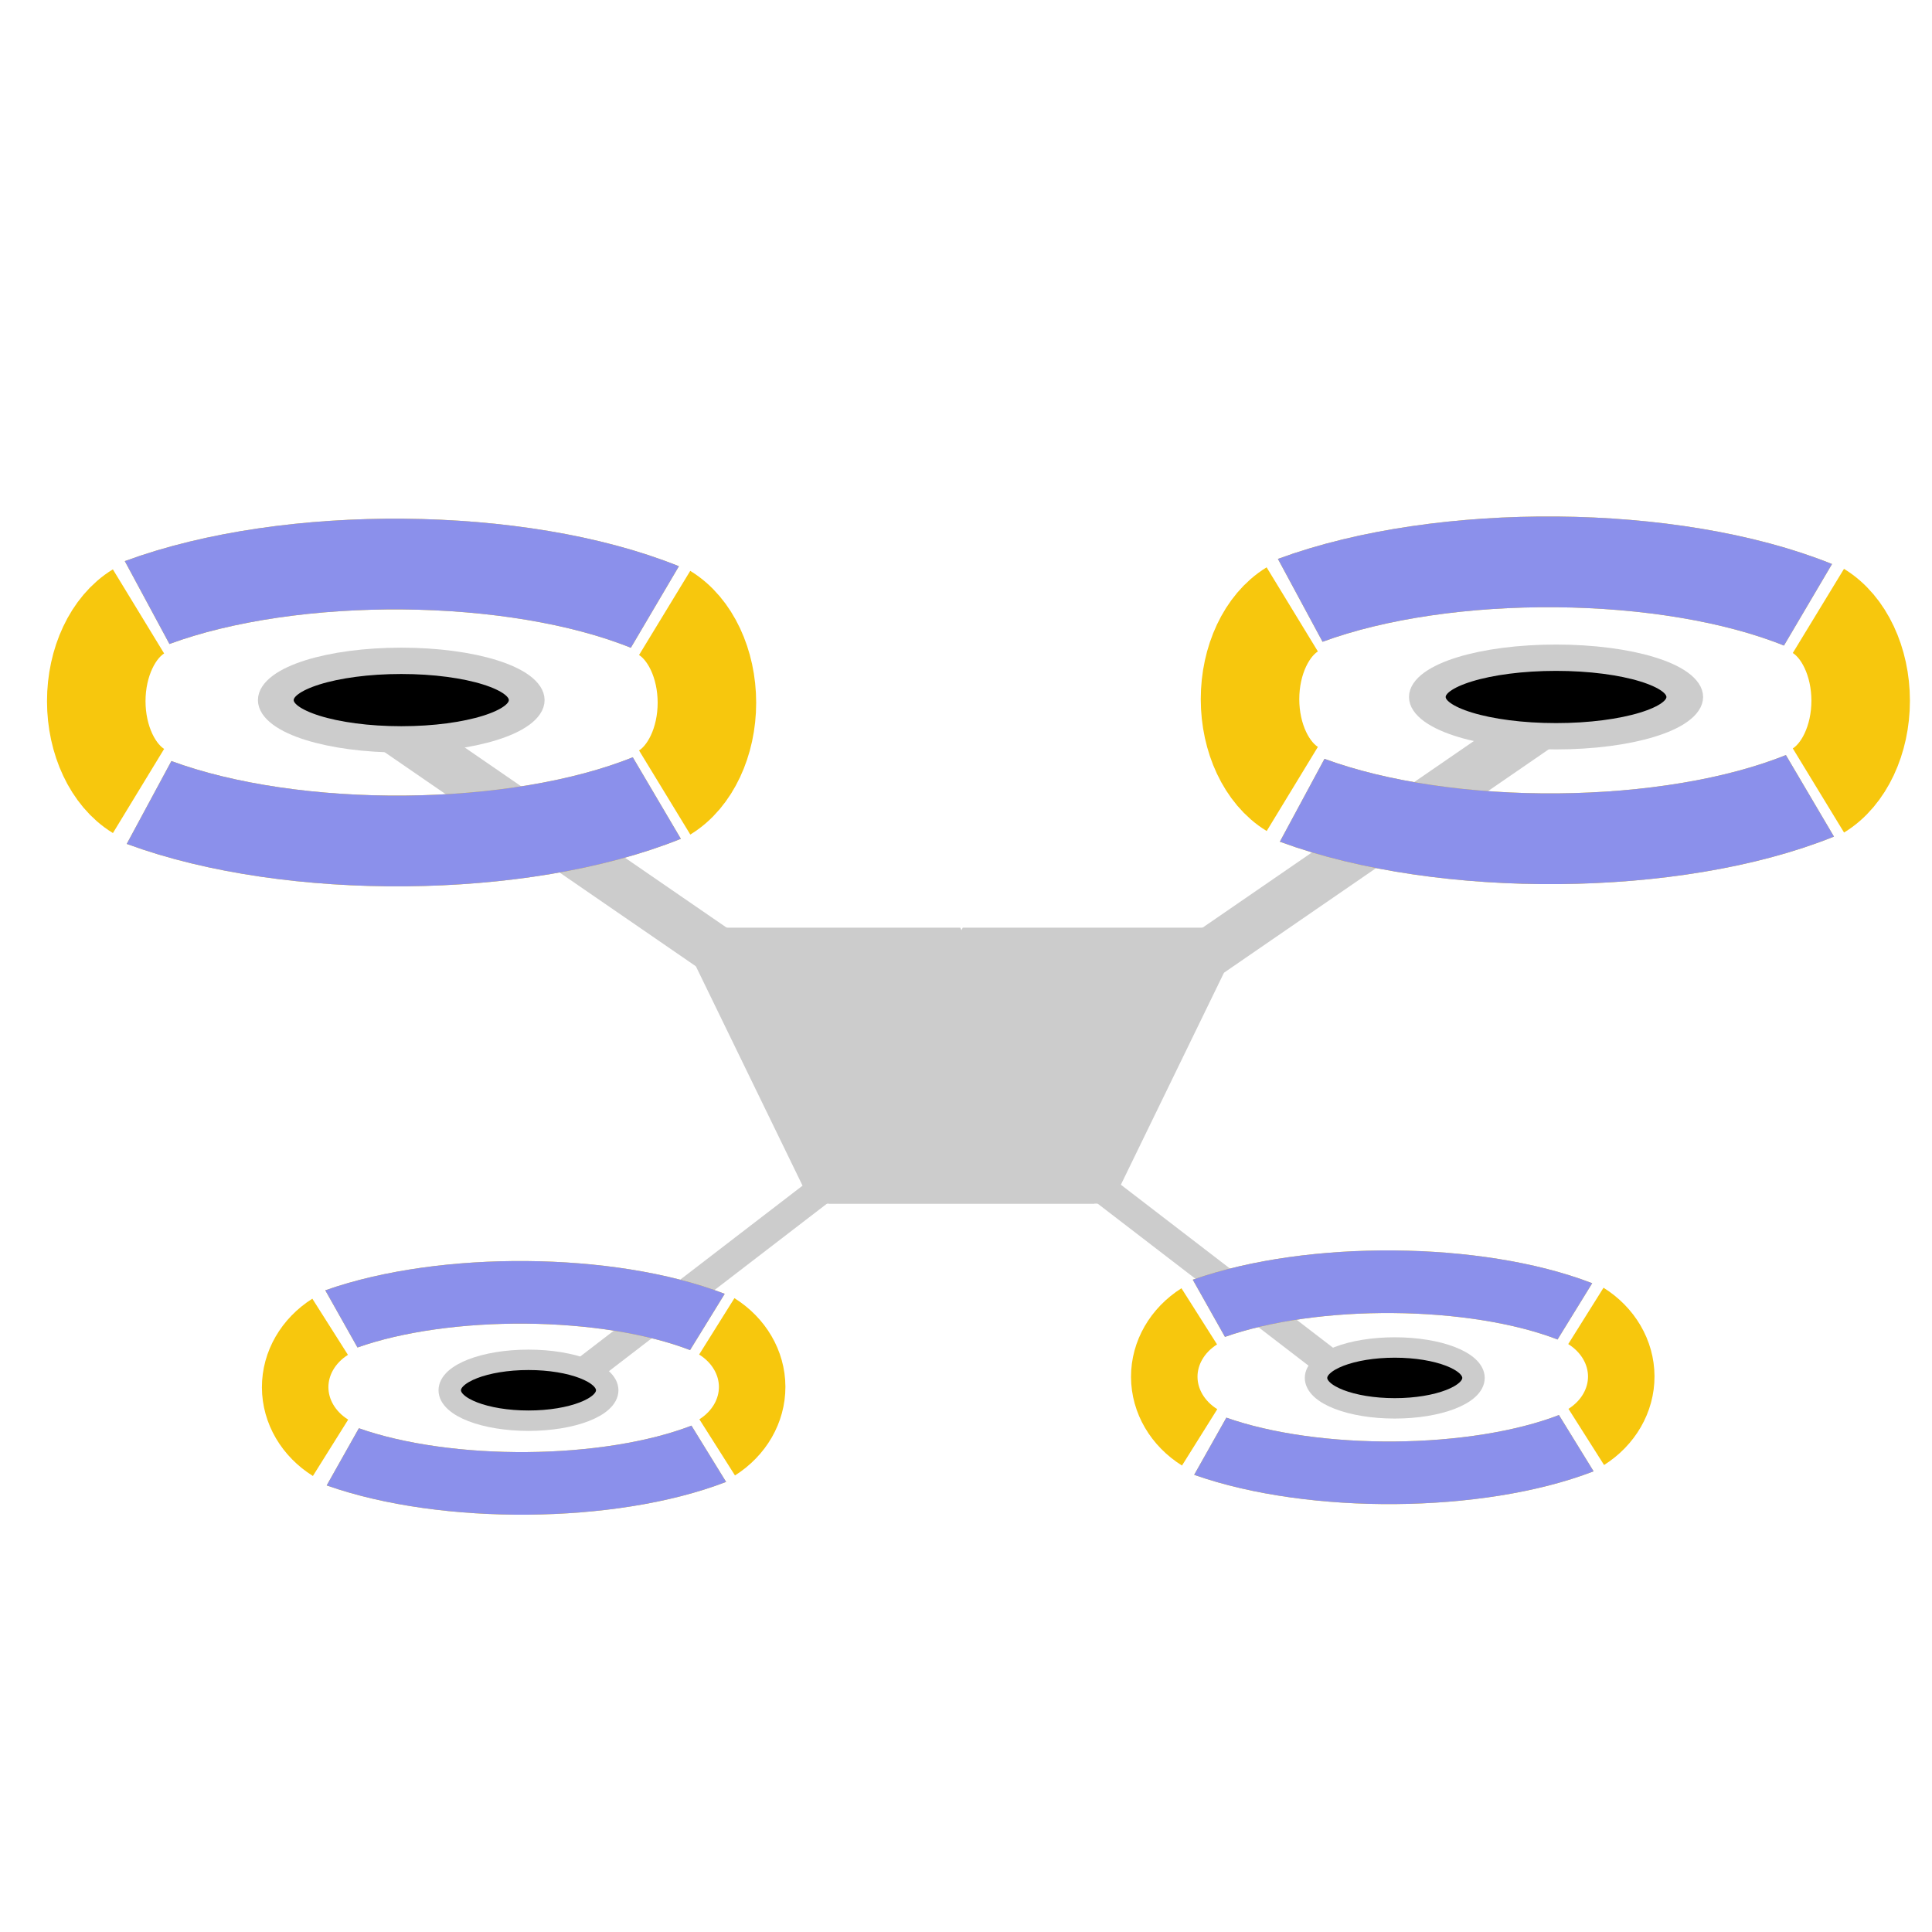
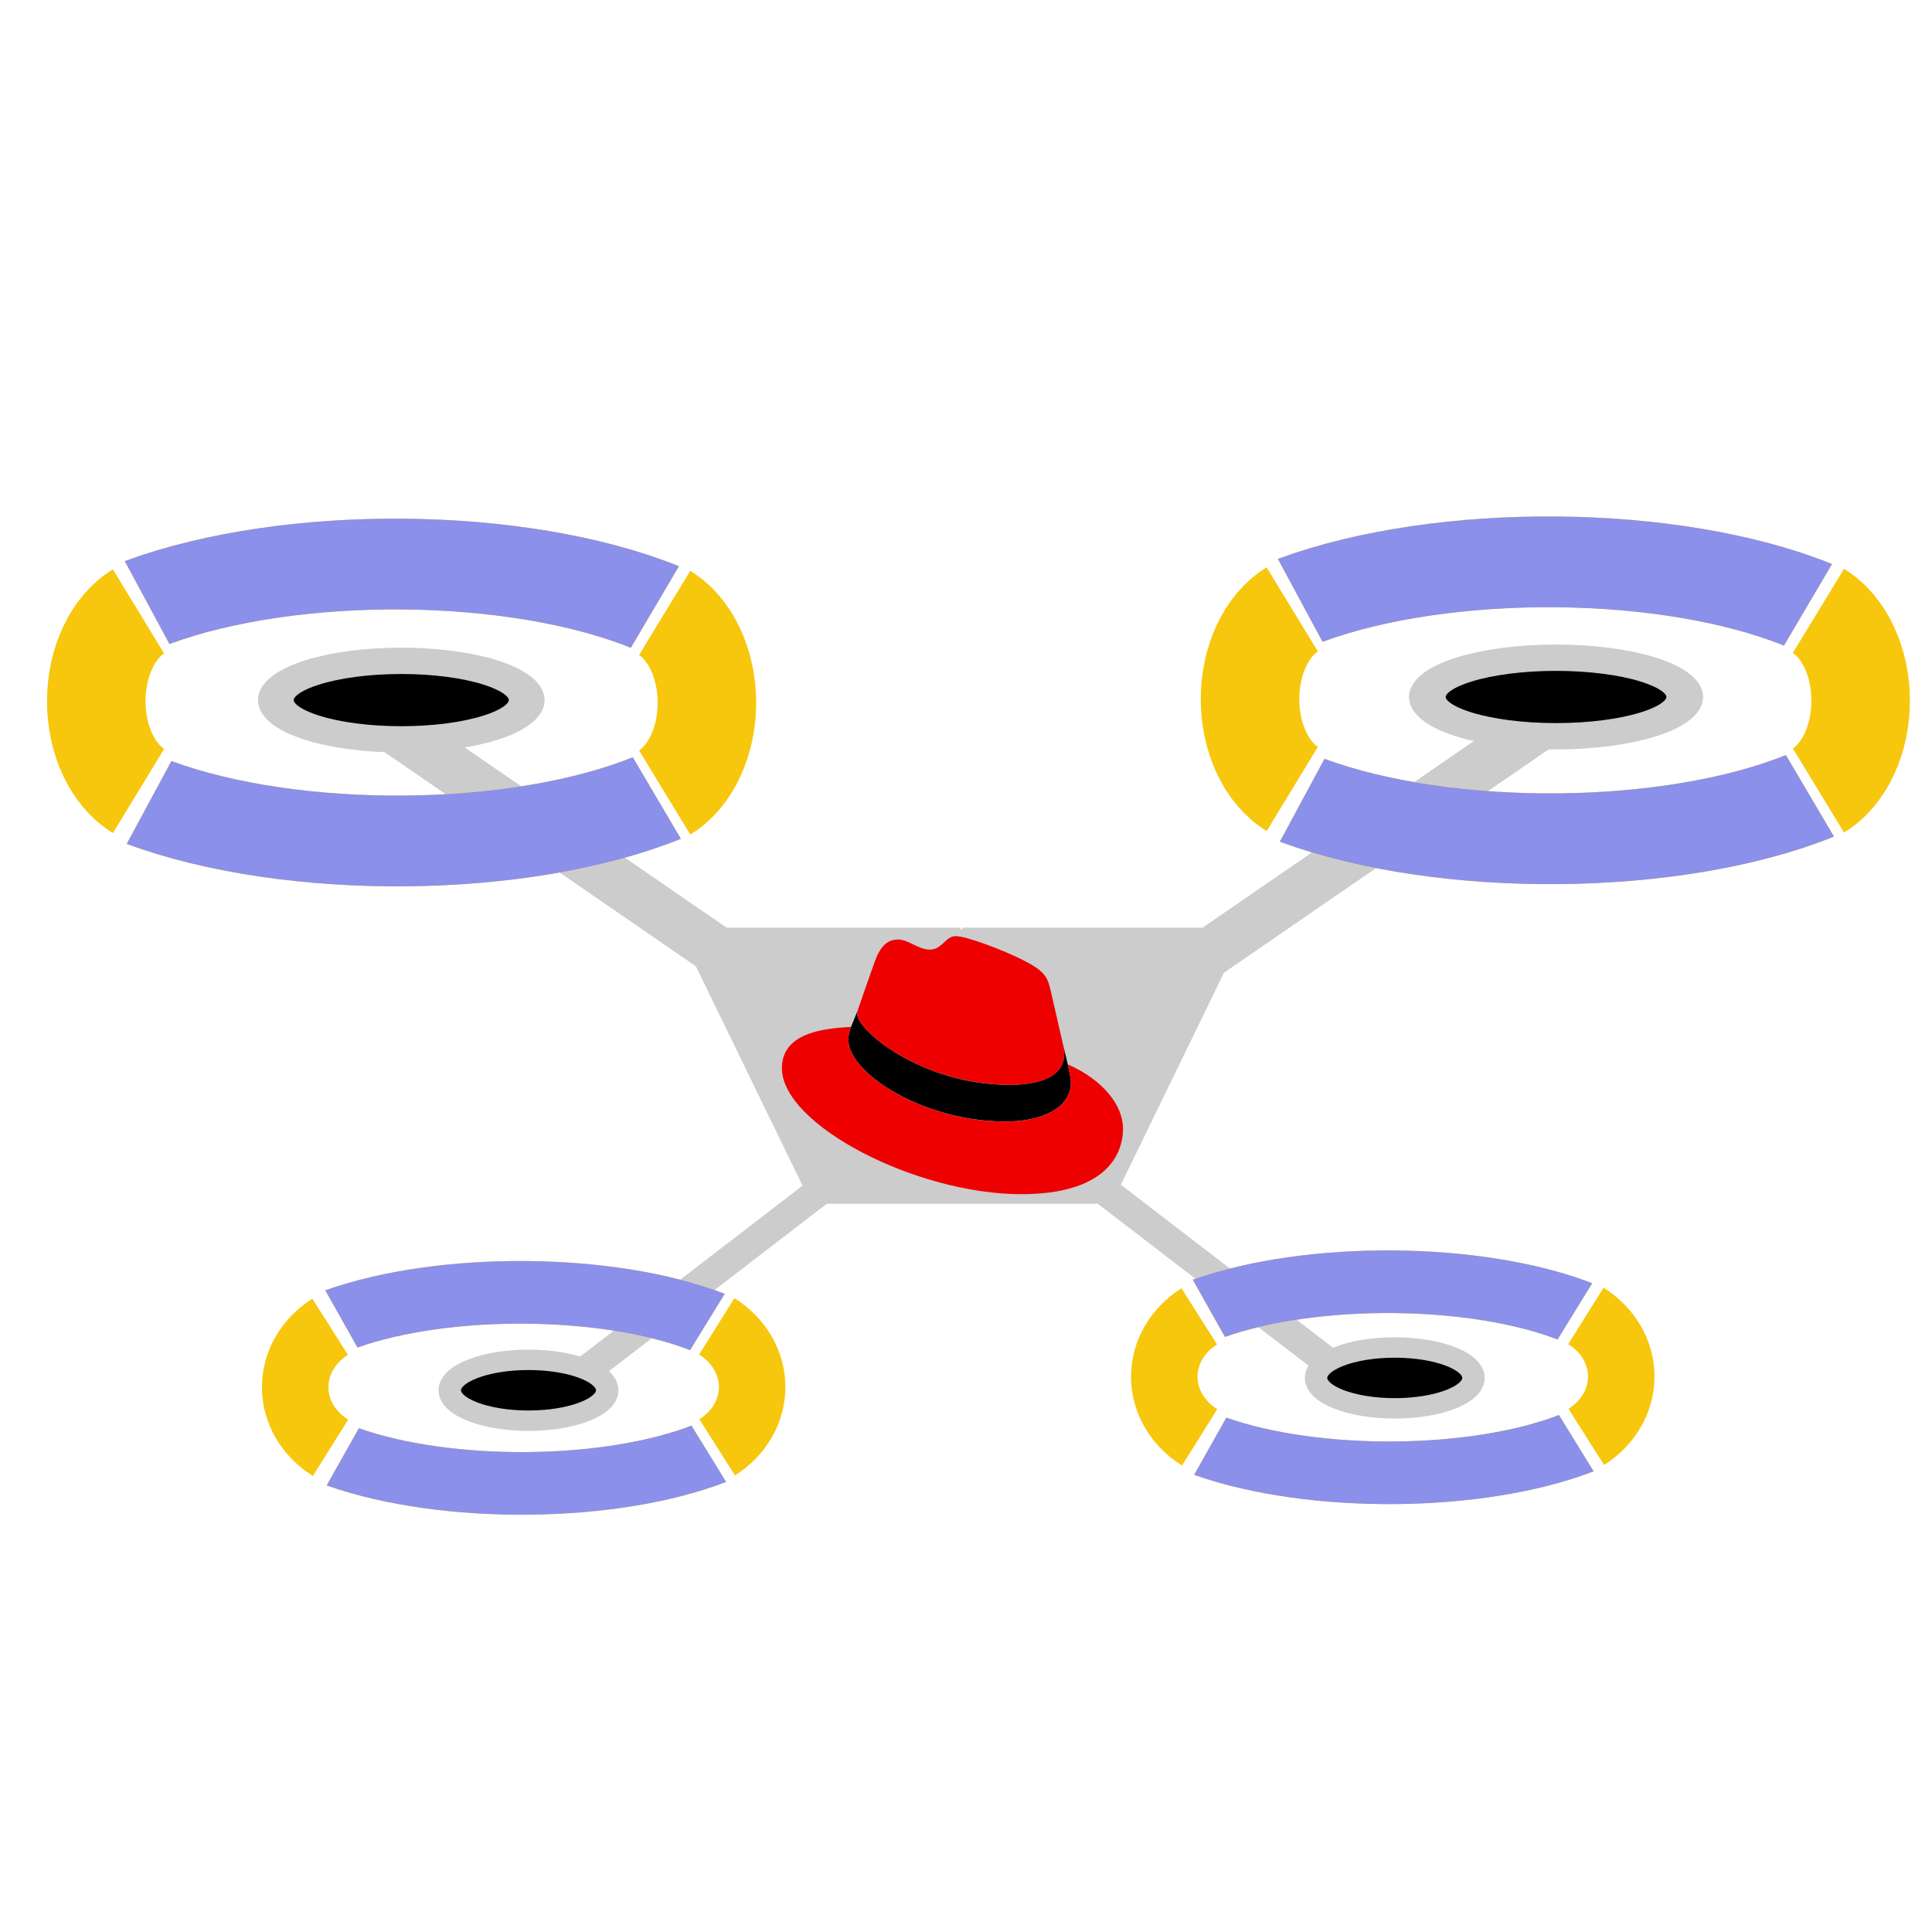
<svg xmlns="http://www.w3.org/2000/svg" width="500" height="500" id="svg2" version="1.1">
  <defs id="defs4" />
-   <g id="layer1" transform="translate(0,-552.3622)">
+   <g id="layer1" transform="translate(0,-552.3622)" style="display:inline">
    <g id="g3794" transform="matrix(0.6572875,0,0,0.6747096,118.9492,266.6526)" style="display:inline;fill:#cccccc;stroke:#cccccc;stroke-opacity:1">
      <rect ry="0" transform="matrix(1,0,0.4465994,0.894734,0,0)" y="878.302" x="-296.002" height="103.616" width="96.815" id="rect2985" style="display:inline;fill:#cccccc;fill-opacity:1;stroke:#cccccc;stroke-width:14.678;stroke-miterlimit:4;stroke-dasharray:none;stroke-opacity:1" />
      <rect ry="0" transform="matrix(-1,0,-0.4465994,0.894734,0,0)" y="878.302" x="-691.213" height="103.616" width="96.815" id="rect2985-1" style="display:inline;fill:#cccccc;fill-opacity:1;stroke:#cccccc;stroke-width:14.678;stroke-miterlimit:4;stroke-dasharray:none;stroke-opacity:1" />
    </g>
-     <path style="fill:none;stroke:#cccccc;stroke-width:12.749;stroke-linecap:butt;stroke-linejoin:miter;stroke-miterlimit:4;stroke-opacity:1;stroke-dasharray:none" d="m 311.367,800.08 86.29,-59.36" id="path3798-2" />
-     <path style="fill:none;stroke:#cccccc;stroke-width:7.542;stroke-linecap:butt;stroke-linejoin:miter;stroke-miterlimit:4;stroke-opacity:1;stroke-dasharray:none" d="M 215.822,857.722 149.654,908.567" id="path3798-7" />
-     <path style="fill:none;stroke:#cccccc;stroke-width:7.542;stroke-linecap:butt;stroke-linejoin:miter;stroke-miterlimit:4;stroke-opacity:1;stroke-dasharray:none" d="m 285.945,860.544 66.168,50.845" id="path3798-7-8" />
-     <path style="fill:none;stroke:#cccccc;stroke-width:12.749;stroke-linecap:butt;stroke-linejoin:miter;stroke-miterlimit:4;stroke-opacity:1;stroke-dasharray:none" d="M 184.755,797.905 98.464,738.545" id="path3798-2-1" />
-     <path style="fill:#000000;fill-opacity:1;stroke:#cccccc;stroke-width:10;stroke-miterlimit:4;stroke-opacity:1;stroke-dasharray:none" id="path3872" d="m 116.129,169.758 c 0,8.24 -15.706,14.919 -35.081,14.919 -19.375,0 -35.081,-6.68 -35.081,-14.919 0,-8.24 15.706,-14.919 35.081,-14.919 19.375,0 35.081,6.68 35.081,14.919 z" transform="matrix(0.9254432,0,0,0.6812452,28.84059,617.9009)" />
-     <path style="fill:#000000;fill-opacity:1;stroke:#cccccc;stroke-width:10;stroke-miterlimit:4;stroke-opacity:1;stroke-dasharray:none" id="path3872-7" d="m 116.129,169.758 c 0,8.24 -15.706,14.919 -35.081,14.919 -19.375,0 -35.081,-6.68 -35.081,-14.919 0,-8.24 15.706,-14.919 35.081,-14.919 19.375,0 35.081,6.68 35.081,14.919 z" transform="matrix(0.9495609,0,0,0.6812452,325.7435,617.0944)" />
-     <path style="fill:#000000;fill-opacity:1;stroke:#cccccc;stroke-width:10;stroke-miterlimit:4;stroke-opacity:1;stroke-dasharray:none" id="path3872-7-1" d="m 116.129,169.758 c 0,8.24 -15.706,14.919 -35.081,14.919 -19.375,0 -35.081,-6.68 -35.081,-14.919 0,-8.24 15.706,-14.919 35.081,-14.919 19.375,0 35.081,6.68 35.081,14.919 z" transform="matrix(0.580844,0,0,0.5279305,313.8878,819.3466)" />
-     <path style="fill:#000000;fill-opacity:1;stroke:#cccccc;stroke-width:10;stroke-miterlimit:4;stroke-opacity:1;stroke-dasharray:none" id="path3872-7-1-5" d="m 116.129,169.758 c 0,8.24 -15.706,14.919 -35.081,14.919 -19.375,0 -35.081,-6.68 -35.081,-14.919 0,-8.24 15.706,-14.919 35.081,-14.919 19.375,0 35.081,6.68 35.081,14.919 z" transform="matrix(0.580844,0,0,0.5279305,89.69421,822.5402)" />
+     <path style="fill:none;stroke:#cccccc;stroke-width:12.749;stroke-linecap:butt;stroke-linejoin:miter;stroke-miterlimit:4;stroke-dasharray:none;stroke-opacity:1" d="m 311.367,800.08 86.29,-59.36" id="path3798-2" />
+     <path style="fill:none;stroke:#cccccc;stroke-width:7.542;stroke-linecap:butt;stroke-linejoin:miter;stroke-miterlimit:4;stroke-dasharray:none;stroke-opacity:1" d="M 215.822,857.722 149.654,908.567" id="path3798-7" />
+     <path style="fill:none;stroke:#cccccc;stroke-width:7.542;stroke-linecap:butt;stroke-linejoin:miter;stroke-miterlimit:4;stroke-dasharray:none;stroke-opacity:1" d="m 285.945,860.544 66.168,50.845" id="path3798-7-8" />
+     <path style="fill:none;stroke:#cccccc;stroke-width:12.749;stroke-linecap:butt;stroke-linejoin:miter;stroke-miterlimit:4;stroke-dasharray:none;stroke-opacity:1" d="M 184.755,797.905 98.464,738.545" id="path3798-2-1" />
+     <ellipse style="fill:#000000;fill-opacity:1;stroke:#cccccc;stroke-width:10;stroke-miterlimit:4;stroke-dasharray:none;stroke-opacity:1" id="path3872" transform="matrix(0.9254432,0,0,0.6812452,28.84059,617.9009)" cx="81.048" cy="169.758" rx="35.081" ry="14.919" />
+     <ellipse style="fill:#000000;fill-opacity:1;stroke:#cccccc;stroke-width:10;stroke-miterlimit:4;stroke-dasharray:none;stroke-opacity:1" id="path3872-7" transform="matrix(0.9495609,0,0,0.6812452,325.7435,617.0944)" cx="81.048" cy="169.758" rx="35.081" ry="14.919" />
+     <ellipse style="fill:#000000;fill-opacity:1;stroke:#cccccc;stroke-width:10;stroke-miterlimit:4;stroke-dasharray:none;stroke-opacity:1" id="path3872-7-1" transform="matrix(0.580844,0,0,0.5279305,313.8878,819.3466)" cx="81.048" cy="169.758" rx="35.081" ry="14.919" />
+     <ellipse style="fill:#000000;fill-opacity:1;stroke:#cccccc;stroke-width:10;stroke-miterlimit:4;stroke-dasharray:none;stroke-opacity:1" id="path3872-7-1-5" transform="matrix(0.580844,0,0,0.5279305,89.69421,822.5402)" cx="81.048" cy="169.758" rx="35.081" ry="14.919" />
  </g>
  <g id="layer3" style="display:inline">
    <g id="g3074" transform="translate(192.1217,-435.1843)" style="display:inline">
      <path transform="matrix(0.9274643,0,0,0.7674836,-205.264,498.8283)" d="M 197.448,186.174 A 100.658,47.368 0 0 1 55.765,187.673" id="path3928-3" style="fill:#000000;fill-opacity:0;stroke:#f7c70d;stroke-width:30.597;stroke-miterlimit:4;stroke-dasharray:none;stroke-opacity:1" />
      <path transform="matrix(0.9274643,0,0,-0.7674836,-205.7667,735.1617)" d="M 197.448,186.174 A 100.658,47.368 0 0 1 55.765,187.673" id="path3928-3-2" style="fill:#000000;fill-opacity:0;stroke:#f7c70d;stroke-width:30.597;stroke-miterlimit:4;stroke-dasharray:none;stroke-opacity:1" />
    </g>
    <g id="g3074-4" transform="translate(490.5462,-435.7552)" style="display:inline">
      <path transform="matrix(0.9274643,0,0,0.7674836,-205.264,498.8283)" d="M 197.448,186.174 A 100.658,47.368 0 0 1 55.765,187.673" id="path3928-3-25" style="display:inline;fill:#000000;fill-opacity:0;stroke:#f7c70d;stroke-width:30.597;stroke-miterlimit:4;stroke-dasharray:none;stroke-opacity:1" />
      <path transform="matrix(0.9274643,0,0,-0.7674836,-205.7667,735.1617)" d="M 197.448,186.174 A 100.658,47.368 0 0 1 55.765,187.673" id="path3928-3-2-9" style="display:inline;fill:#000000;fill-opacity:0;stroke:#f7c70d;stroke-width:30.597;stroke-miterlimit:4;stroke-dasharray:none;stroke-opacity:1" />
    </g>
    <g id="g3074-0" transform="matrix(0.7208236,0,0,0.6899919,199.39,-66.54331)">
      <path transform="matrix(0.9274643,0,0,0.7674836,-205.264,498.8283)" d="M 197.448,186.174 A 100.658,47.368 0 0 1 55.765,187.673" id="path3928-3-3" style="fill:#000000;fill-opacity:0;stroke:#f7c70d;stroke-width:30.597;stroke-miterlimit:4;stroke-dasharray:none;stroke-opacity:1" />
      <path transform="matrix(0.9274643,0,0,-0.7674836,-205.7667,735.1617)" d="M 197.448,186.174 A 100.658,47.368 0 0 1 55.765,187.673" id="path3928-3-2-0" style="fill:#000000;fill-opacity:0;stroke:#f7c70d;stroke-width:30.597;stroke-miterlimit:4;stroke-dasharray:none;stroke-opacity:1" />
    </g>
    <g id="g3074-0-9" transform="matrix(0.7208236,0,0,0.6899919,423.895,-69.28588)" style="display:inline">
      <path transform="matrix(0.9274643,0,0,0.7674836,-205.264,498.8283)" d="M 197.448,186.174 A 100.658,47.368 0 0 1 55.765,187.673" id="path3928-3-3-4" style="fill:#000000;fill-opacity:0;stroke:#f7c70d;stroke-width:30.597;stroke-miterlimit:4;stroke-dasharray:none;stroke-opacity:1" />
      <path transform="matrix(0.9274643,0,0,-0.7674836,-205.7667,735.1617)" d="M 197.448,186.174 A 100.658,47.368 0 0 1 55.765,187.673" id="path3928-3-2-0-5" style="fill:#000000;fill-opacity:0;stroke:#f7c70d;stroke-width:30.597;stroke-miterlimit:4;stroke-dasharray:none;stroke-opacity:1" />
    </g>
  </g>
  <g id="g13315" style="display:inline">
    <g id="g13295" transform="translate(192.1217,-435.1843)" style="display:inline">
      <path transform="matrix(0.9274643,0,0,0.7674836,-205.264,498.8283)" d="M 197.448,186.174 A 100.658,47.368 0 0 1 55.765,187.673" id="path13291" style="fill:#000000;fill-opacity:0;stroke:#8b90eb;stroke-width:30.597;stroke-miterlimit:4;stroke-dasharray:none;stroke-opacity:1" />
      <path transform="matrix(0.9274643,0,0,-0.7674836,-205.7667,735.1617)" d="M 197.448,186.174 A 100.658,47.368 0 0 1 55.765,187.673" id="path13293" style="fill:#000000;fill-opacity:0;stroke:#8b90eb;stroke-width:30.597;stroke-miterlimit:4;stroke-dasharray:none;stroke-opacity:1" />
    </g>
    <g id="g13301" transform="translate(490.5462,-435.7552)" style="display:inline">
      <path transform="matrix(0.9274643,0,0,0.7674836,-205.264,498.8283)" d="M 197.448,186.174 A 100.658,47.368 0 0 1 55.765,187.673" id="path13297" style="display:inline;fill:#000000;fill-opacity:0;stroke:#8b90eb;stroke-width:30.597;stroke-miterlimit:4;stroke-dasharray:none;stroke-opacity:1" />
      <path transform="matrix(0.9274643,0,0,-0.7674836,-205.7667,735.1617)" d="M 197.448,186.174 A 100.658,47.368 0 0 1 55.765,187.673" id="path13299" style="display:inline;fill:#000000;fill-opacity:0;stroke:#8b90eb;stroke-width:30.597;stroke-miterlimit:4;stroke-dasharray:none;stroke-opacity:1" />
    </g>
    <g id="g13307" transform="matrix(0.7208236,0,0,0.6899919,199.39,-66.54331)">
      <path transform="matrix(0.9274643,0,0,0.7674836,-205.264,498.8283)" d="M 197.448,186.174 A 100.658,47.368 0 0 1 55.765,187.673" id="path13303" style="fill:#000000;fill-opacity:0;stroke:#8b90eb;stroke-width:30.597;stroke-miterlimit:4;stroke-dasharray:none;stroke-opacity:1" />
      <path transform="matrix(0.9274643,0,0,-0.7674836,-205.7667,735.1617)" d="M 197.448,186.174 A 100.658,47.368 0 0 1 55.765,187.673" id="path13305" style="fill:#000000;fill-opacity:0;stroke:#8b90eb;stroke-width:30.597;stroke-miterlimit:4;stroke-dasharray:none;stroke-opacity:1" />
    </g>
    <g id="g13313" transform="matrix(0.7208236,0,0,0.6899919,423.895,-69.28588)" style="display:inline">
      <path transform="matrix(0.9274643,0,0,0.7674836,-205.264,498.8283)" d="M 197.448,186.174 A 100.658,47.368 0 0 1 55.765,187.673" id="path13309" style="fill:#000000;fill-opacity:0;stroke:#8b90eb;stroke-width:30.597;stroke-miterlimit:4;stroke-dasharray:none;stroke-opacity:1" />
      <path transform="matrix(0.9274643,0,0,-0.7674836,-205.7667,735.1617)" d="M 197.448,186.174 A 100.658,47.368 0 0 1 55.765,187.673" id="path13311" style="fill:#000000;fill-opacity:0;stroke:#8b90eb;stroke-width:30.597;stroke-miterlimit:4;stroke-dasharray:none;stroke-opacity:1" />
    </g>
  </g>
  <g id="layer2" style="display:inline">
    <path transform="matrix(0,1,1,0,0,-552.3622)" d="m 926.94,185.606 a 19.189,21.563 0 0 1 -15.685,9.053 19.189,21.563 0 0 1 -15.638,-9.155" id="path3928-3-2-0-5-3" style="display:inline;fill:#000000;fill-opacity:0;stroke:#f7c70d;stroke-width:17.208;stroke-miterlimit:4;stroke-dasharray:none;stroke-opacity:1" />
    <path transform="matrix(0,1,1,0,0,0)" d="m 205.098,172.018 a 25.372,18.284 0 0 1 -23.238,10.931 25.372,18.284 0 0 1 -23.229,-10.941" id="path3928-3-2-0-5-3-3" style="display:inline;fill:#000000;fill-opacity:0;stroke:#f7c70d;stroke-width:25.496;stroke-miterlimit:4;stroke-dasharray:none;stroke-opacity:1" />
    <path transform="matrix(0,-1,-1,0,0,0)" d="m -158.235,-35.844 a 25.372,18.284 0 0 1 -23.238,10.931 25.372,18.284 0 0 1 -23.229,-10.941" id="path3928-3-2-0-5-3-3-5" style="display:inline;fill:#000000;fill-opacity:0;stroke:#f7c70d;stroke-width:25.496;stroke-miterlimit:4;stroke-dasharray:none;stroke-opacity:1" />
    <path transform="matrix(0,1,1,0,0,0)" d="m 204.575,470.608 a 25.372,18.284 0 0 1 -23.238,10.931 25.372,18.284 0 0 1 -23.229,-10.941" id="path3928-3-2-0-5-3-3-6" style="display:inline;fill:#000000;fill-opacity:0;stroke:#f7c70d;stroke-width:25.496;stroke-miterlimit:4;stroke-dasharray:none;stroke-opacity:1" />
    <path transform="matrix(0,-1,-1,0,0,0)" d="m -157.712,-334.435 a 25.372,18.284 0 0 1 -23.238,10.931 25.372,18.284 0 0 1 -23.229,-10.941" id="path3928-3-2-0-5-3-3-5-2" style="display:inline;fill:#000000;fill-opacity:0;stroke:#f7c70d;stroke-width:25.496;stroke-miterlimit:4;stroke-dasharray:none;stroke-opacity:1" />
    <path transform="matrix(0,-1,-1,0,0,0)" d="m -343.368,-85.441 a 19.189,21.563 0 0 1 -15.685,9.053 19.189,21.563 0 0 1 -15.638,-9.155" id="path3928-3-2-0-5-3-6" style="display:inline;fill:#000000;fill-opacity:0;stroke:#f7c70d;stroke-width:17.208;stroke-miterlimit:4;stroke-dasharray:none;stroke-opacity:1" />
    <path transform="matrix(0,1,1,0,0,0)" d="m 371.877,410.527 a 19.189,21.563 0 0 1 -15.685,9.053 19.189,21.563 0 0 1 -15.638,-9.155" id="path3928-3-2-0-5-3-7" style="display:inline;fill:#000000;fill-opacity:0;stroke:#f7c70d;stroke-width:17.208;stroke-miterlimit:4;stroke-dasharray:none;stroke-opacity:1" />
    <path transform="matrix(0,-1,-1,0,0,0)" d="m -340.666,-310.363 a 19.189,21.563 0 0 1 -15.685,9.053 19.189,21.563 0 0 1 -15.638,-9.155" id="path3928-3-2-0-5-3-6-5" style="display:inline;fill:#000000;fill-opacity:0;stroke:#f7c70d;stroke-width:17.208;stroke-miterlimit:4;stroke-dasharray:none;stroke-opacity:1" />
  </g>
  <g id="g10364" style="display:none">
    <path transform="matrix(0,1,1,0,0,-552.3622)" d="m 926.94,185.606 a 19.189,21.563 0 0 1 -15.685,9.053 19.189,21.563 0 0 1 -15.638,-9.155" id="path10348" style="display:inline;fill:#000000;fill-opacity:0;stroke:#8b90eb;stroke-width:17.208;stroke-miterlimit:4;stroke-dasharray:none;stroke-opacity:1" />
    <path transform="matrix(0,1,1,0,0,0)" d="m 205.098,172.018 a 25.372,18.284 0 0 1 -23.238,10.931 25.372,18.284 0 0 1 -23.229,-10.941" id="path10350" style="display:inline;fill:#000000;fill-opacity:0;stroke:#8b90eb;stroke-width:25.496;stroke-miterlimit:4;stroke-dasharray:none;stroke-opacity:1" />
    <path transform="matrix(0,-1,-1,0,0,0)" d="m -158.235,-35.844 a 25.372,18.284 0 0 1 -23.238,10.931 25.372,18.284 0 0 1 -23.229,-10.941" id="path10352" style="display:inline;fill:#000000;fill-opacity:0;stroke:#8b90eb;stroke-width:25.496;stroke-miterlimit:4;stroke-dasharray:none;stroke-opacity:1" />
    <path transform="matrix(0,1,1,0,0,0)" d="m 204.575,470.608 a 25.372,18.284 0 0 1 -23.238,10.931 25.372,18.284 0 0 1 -23.229,-10.941" id="path10354" style="display:inline;fill:#000000;fill-opacity:0;stroke:#8b90eb;stroke-width:25.496;stroke-miterlimit:4;stroke-dasharray:none;stroke-opacity:1" />
    <path transform="matrix(0,-1,-1,0,0,0)" d="m -157.712,-334.435 a 25.372,18.284 0 0 1 -23.238,10.931 25.372,18.284 0 0 1 -23.229,-10.941" id="path10356" style="display:inline;fill:#000000;fill-opacity:0;stroke:#8b90eb;stroke-width:25.496;stroke-miterlimit:4;stroke-dasharray:none;stroke-opacity:1" />
    <path transform="matrix(0,-1,-1,0,0,0)" d="m -343.368,-85.441 a 19.189,21.563 0 0 1 -15.685,9.053 19.189,21.563 0 0 1 -15.638,-9.155" id="path10358" style="display:inline;fill:#000000;fill-opacity:0;stroke:#8b90eb;stroke-width:17.208;stroke-miterlimit:4;stroke-dasharray:none;stroke-opacity:1" />
    <path transform="matrix(0,1,1,0,0,0)" d="m 371.877,410.527 a 19.189,21.563 0 0 1 -15.685,9.053 19.189,21.563 0 0 1 -15.638,-9.155" id="path10360" style="display:inline;fill:#000000;fill-opacity:0;stroke:#8b90eb;stroke-width:17.208;stroke-miterlimit:4;stroke-dasharray:none;stroke-opacity:1" />
    <path transform="matrix(0,-1,-1,0,0,0)" d="m -340.666,-310.363 a 19.189,21.563 0 0 1 -15.685,9.053 19.189,21.563 0 0 1 -15.638,-9.155" id="path10362" style="display:inline;fill:#000000;fill-opacity:0;stroke:#8b90eb;stroke-width:17.208;stroke-miterlimit:4;stroke-dasharray:none;stroke-opacity:1" />
  </g>
+   <g id="layer4">
+     <path d="m 275.293,271.073 a 6.493,6.493 0 0 1 0.144,1.586 c 0,6.901 -8.394,8.097 -14.196,8.097 -22.557,0 -39.392,-14.019 -39.392,-18.314 a 2.982,2.982 0 0 1 0.102,-0.9 l -1.697,4.202 a 8.556,8.556 0 0 0 -0.7,3.399 c 0,8.399 19.014,21.092 40.69,21.092 9.595,0 16.895,-3.599 16.895,-10.096 0,-0.501 0,-0.9 -0.802,-4.698 z" id="path248" style="stroke-width:0.464" />
+     <path class="cls-1" d="m 261.242,280.757 c 5.802,0 14.196,-1.196 14.196,-8.097 a 6.493,6.493 0 0 0 -0.144,-1.586 l -3.455,-15.007 c -0.798,-3.302 -1.498,-4.8 -7.295,-7.698 -4.498,-2.3 -14.298,-6.098 -17.196,-6.098 -2.699,0 -3.483,3.478 -6.701,3.478 -3.098,0 -5.398,-2.597 -8.297,-2.597 -2.783,0 -4.596,1.897 -5.996,5.797 0,0 -3.9,11 -4.401,12.596 a 2.982,2.982 0 0 0 -0.102,0.9 c 0,4.276 16.835,18.295 39.392,18.295 m 15.086,-5.278 c 0.802,3.798 0.802,4.197 0.802,4.698 0,6.493 -7.3,10.096 -16.895,10.096 -21.685,0.014 -40.681,-12.693 -40.681,-21.092 a 8.556,8.556 0 0 1 0.7,-3.399 c -7.8,0.39 -17.897,1.781 -17.897,10.694 0,14.599 34.592,32.593 61.982,32.593 20.999,0 26.295,-9.498 26.295,-16.997 0,-5.899 -5.101,-12.596 -14.298,-16.593" id="path250" style="fill:#ee0000;stroke-width:0.464" />
+   </g>
</svg>
